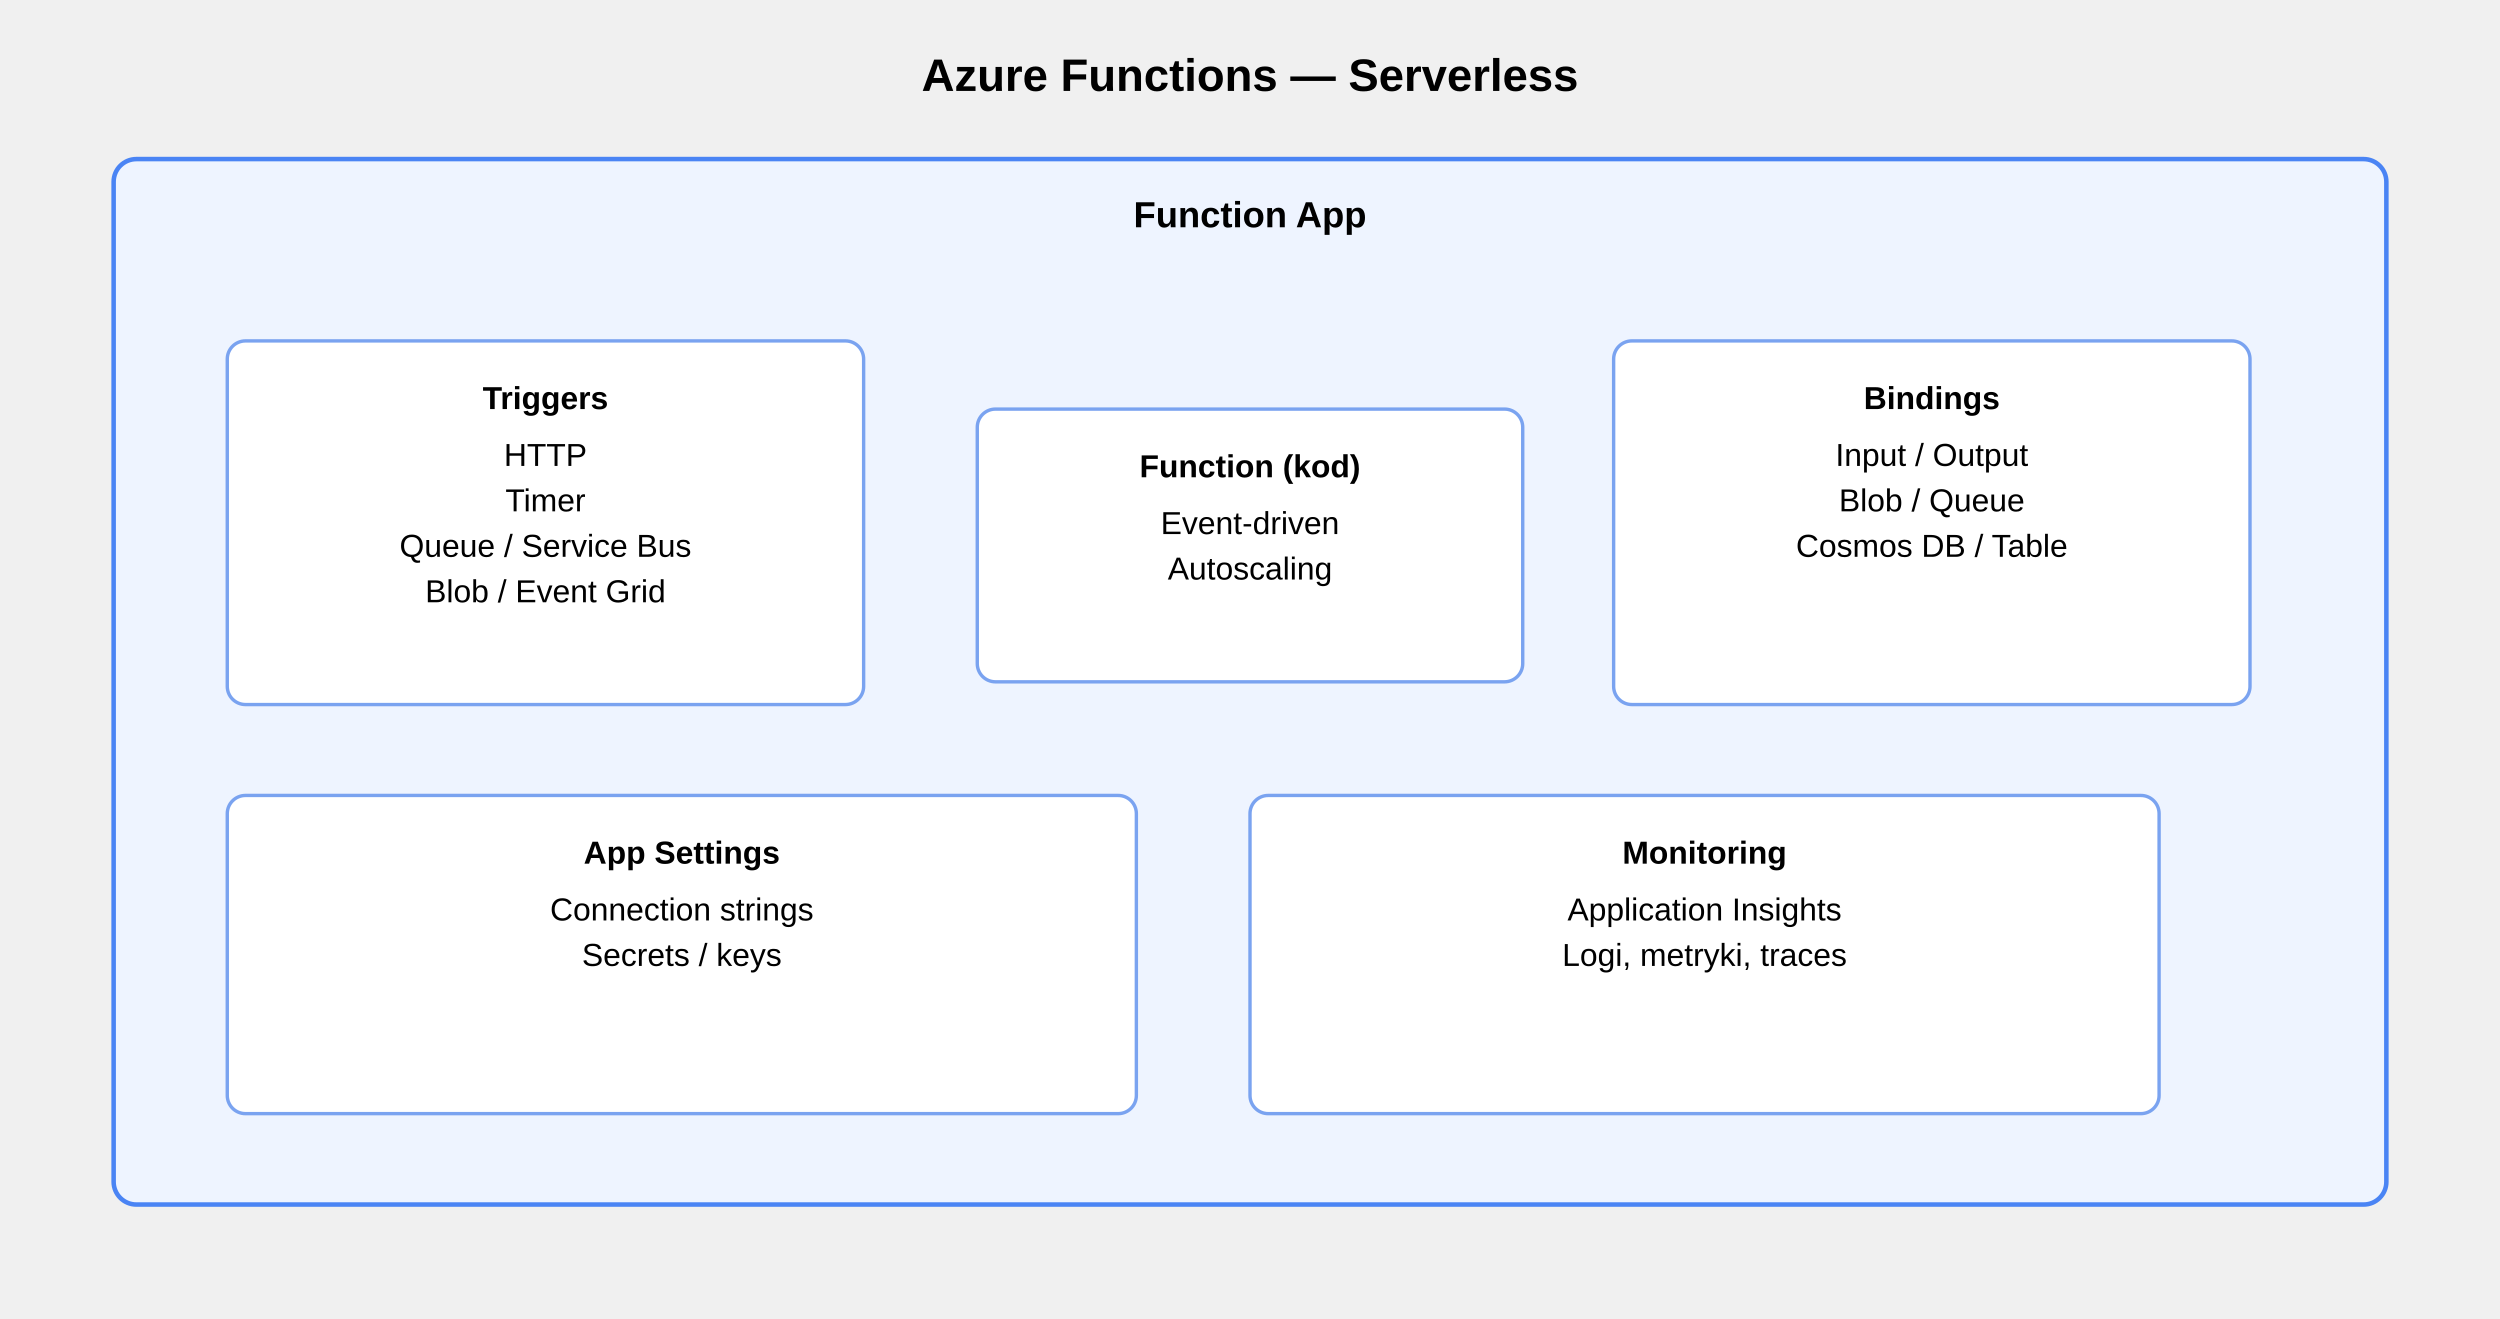
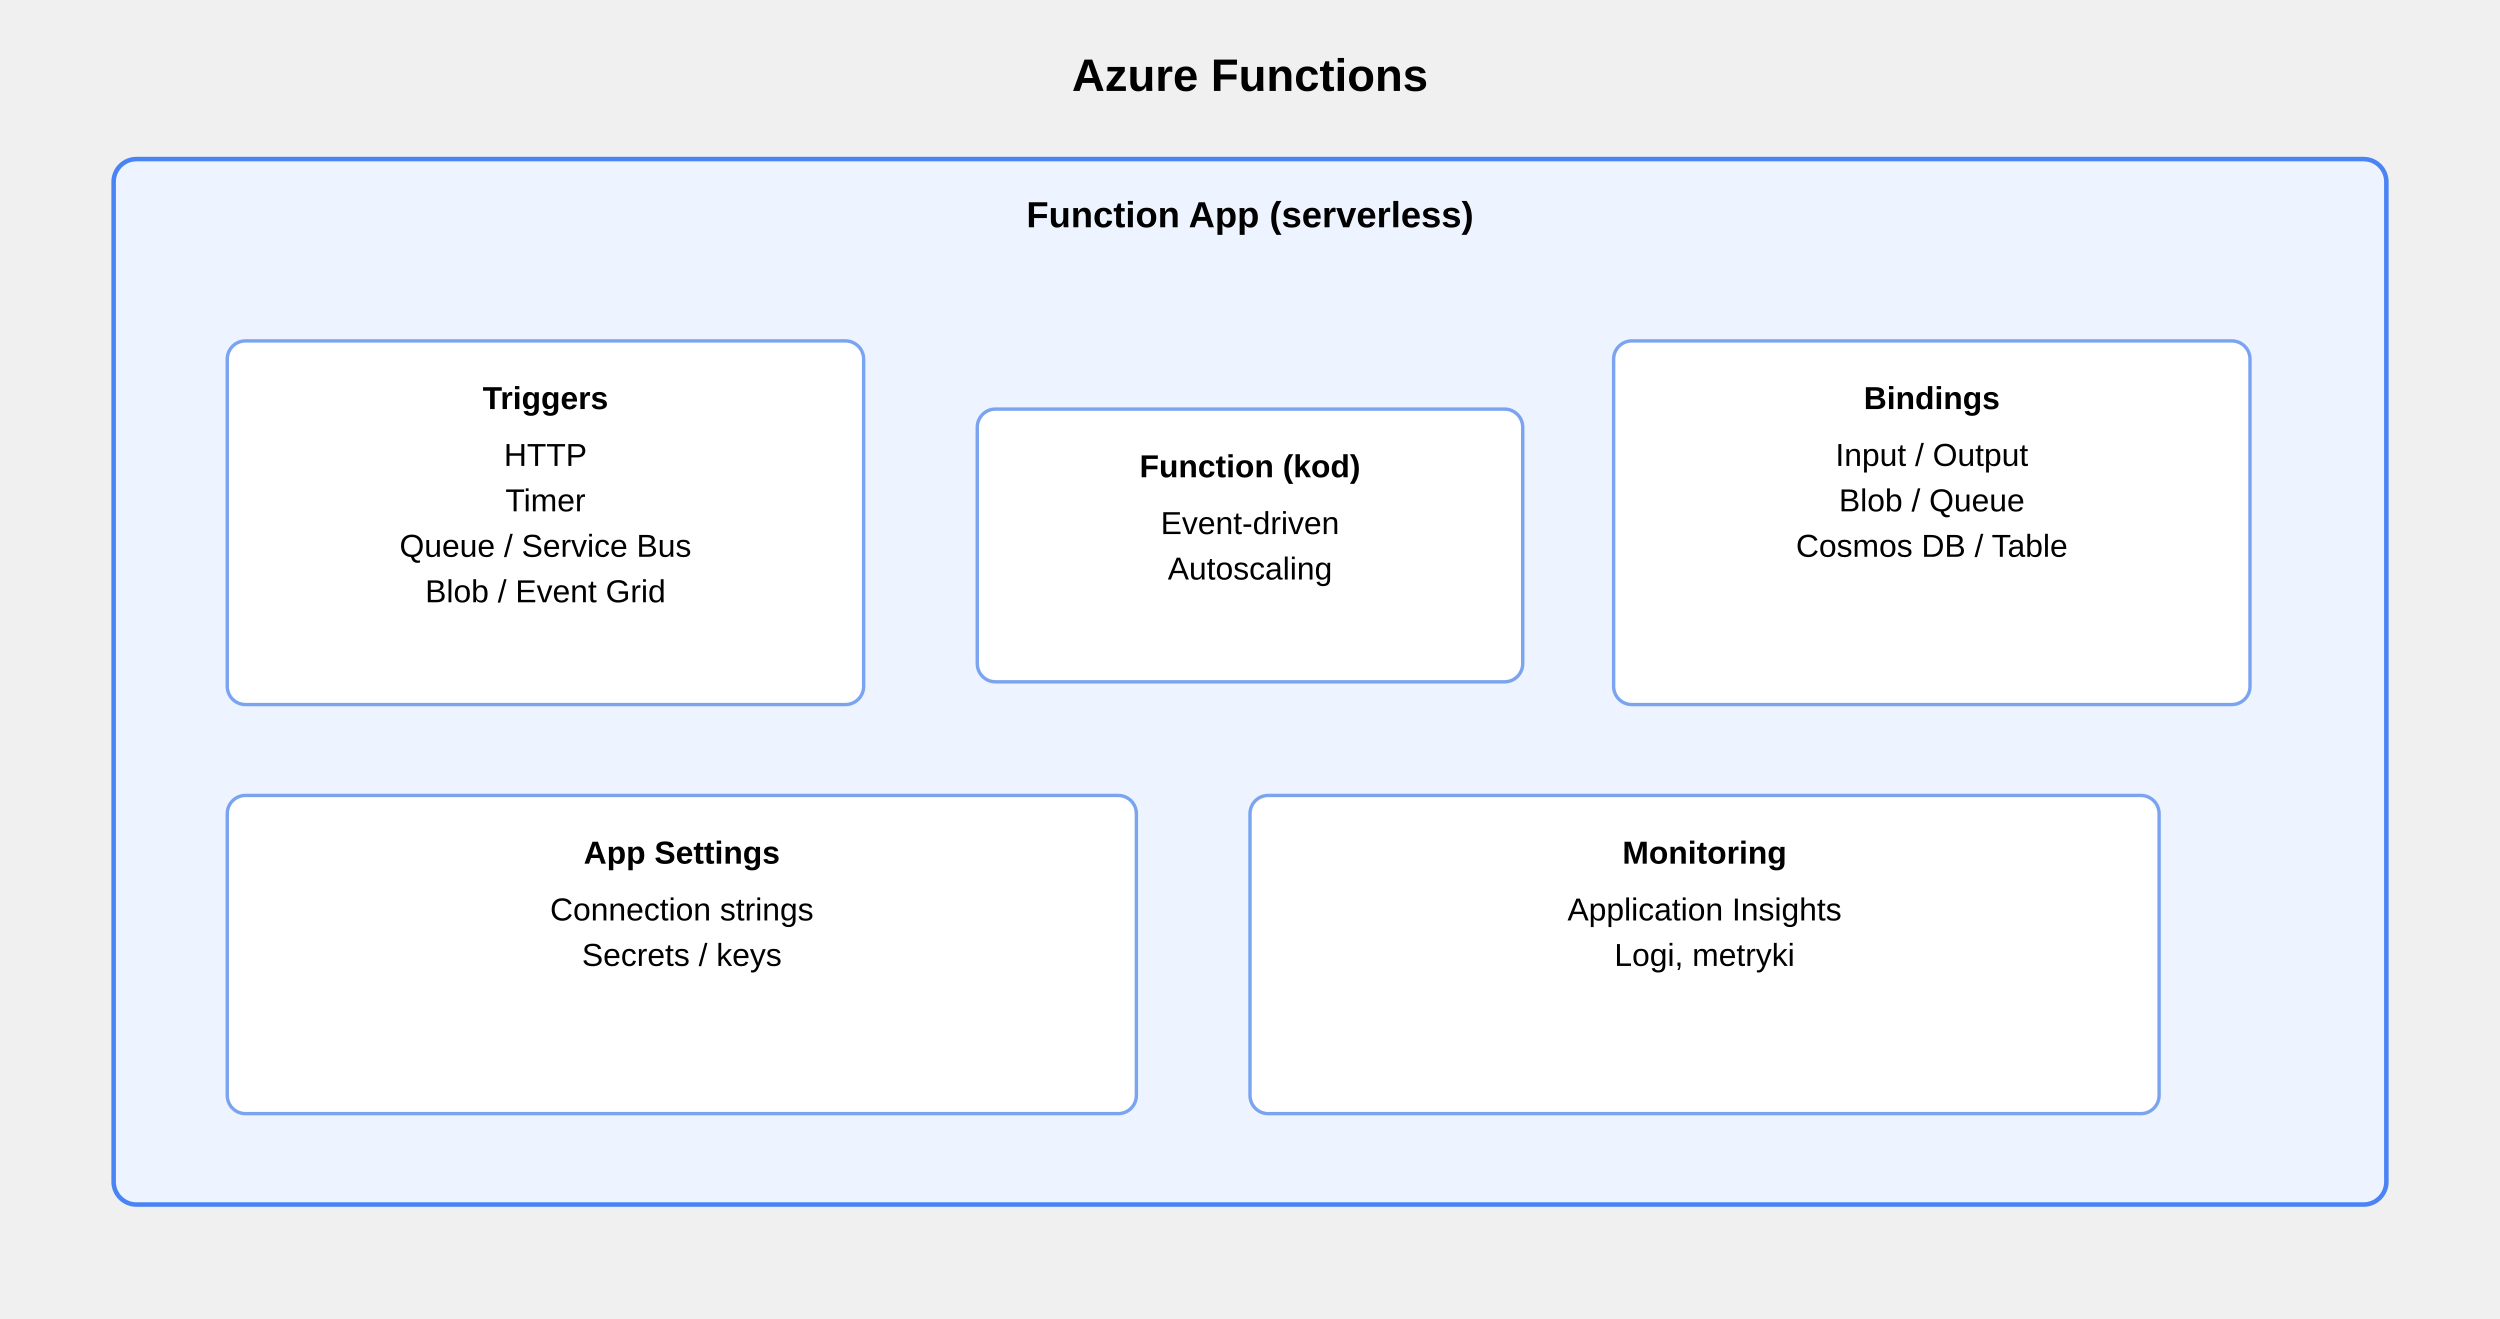
<svg xmlns="http://www.w3.org/2000/svg" width="1100" height="580">
  <style>
    .box { fill:#eef4ff; stroke:#4a84f4; stroke-width:2; rx:10; }
    .sub { fill:#ffffff; stroke:#7aa3f0; stroke-width:1.5; rx:8; }
    .title { font-family: Arial; font-size: 20px; font-weight: bold; }
    text { font-family: Arial; font-size: 14px; }
  </style>
  <text x="550" y="40" text-anchor="middle" class="title">
-     Azure Functions — Serverless
+     Azure Functions
  </text>
  <rect x="50" y="70" width="1000" height="460" class="box" />
  <text x="550" y="100" text-anchor="middle" style="font-size:16px;font-weight:bold;">
-     Function App
+     Function App (serverless)
  </text>
  <rect x="100" y="150" width="280" height="160" class="sub" />
  <text x="240" y="180" text-anchor="middle" style="font-weight:bold;">Triggers</text>
  <text x="240" y="205" text-anchor="middle">HTTP</text>
  <text x="240" y="225" text-anchor="middle">Timer</text>
  <text x="240" y="245" text-anchor="middle">Queue / Service Bus</text>
  <text x="240" y="265" text-anchor="middle">Blob / Event Grid</text>
  <rect x="430" y="180" width="240" height="120" class="sub" />
  <text x="550" y="210" text-anchor="middle" style="font-weight:bold;">
    Function (kod)
  </text>
-   <text x="550" y="235" text-anchor="middle">Event‑driven</text>
+   <text x="550" y="235" text-anchor="middle">Event-driven</text>
  <text x="550" y="255" text-anchor="middle">Autoscaling</text>
  <rect x="710" y="150" width="280" height="160" class="sub" />
  <text x="850" y="180" text-anchor="middle" style="font-weight:bold;">Bindings</text>
  <text x="850" y="205" text-anchor="middle">Input / Output</text>
  <text x="850" y="225" text-anchor="middle">Blob / Queue</text>
  <text x="850" y="245" text-anchor="middle">Cosmos DB / Table</text>
  <rect x="100" y="350" width="400" height="140" class="sub" />
  <text x="300" y="380" text-anchor="middle" style="font-weight:bold;">App Settings</text>
  <text x="300" y="405" text-anchor="middle">Connection strings</text>
  <text x="300" y="425" text-anchor="middle">Secrets / keys</text>
  <rect x="550" y="350" width="400" height="140" class="sub" />
  <text x="750" y="380" text-anchor="middle" style="font-weight:bold;">Monitoring</text>
  <text x="750" y="405" text-anchor="middle">Application Insights</text>
-   <text x="750" y="425" text-anchor="middle">Logi, metryki, traces</text>
+   <text x="750" y="425" text-anchor="middle">Logi, metryki</text>
</svg>
